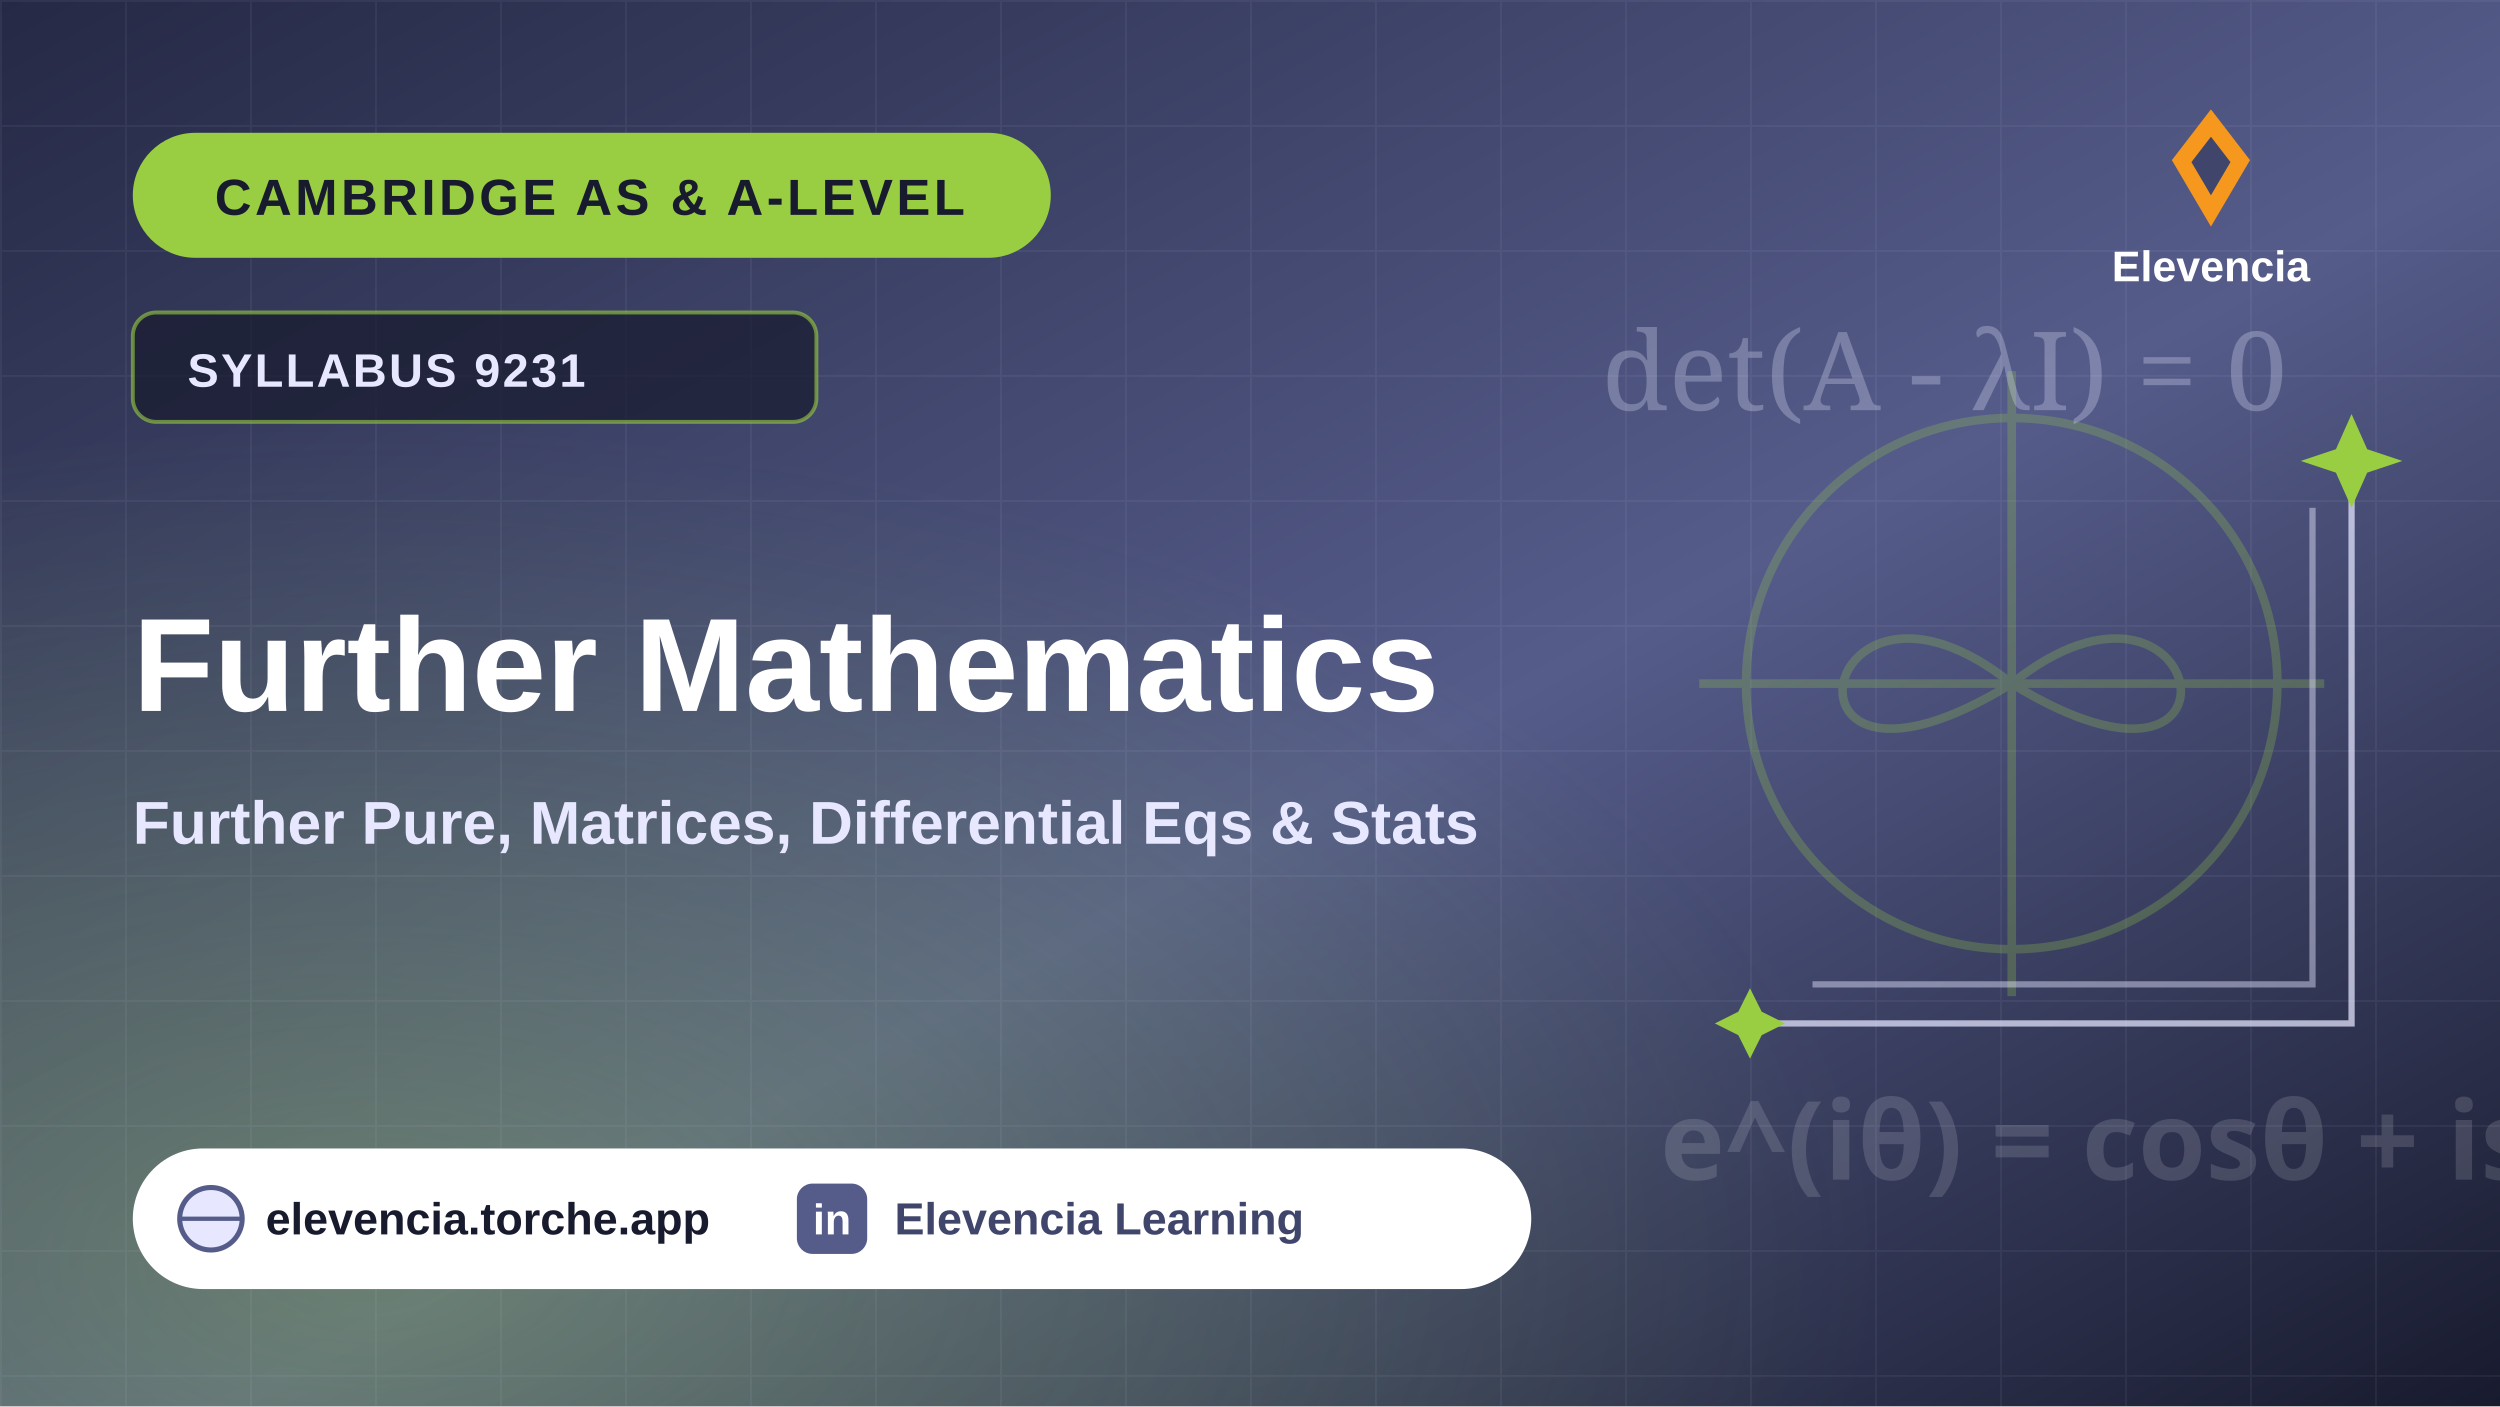
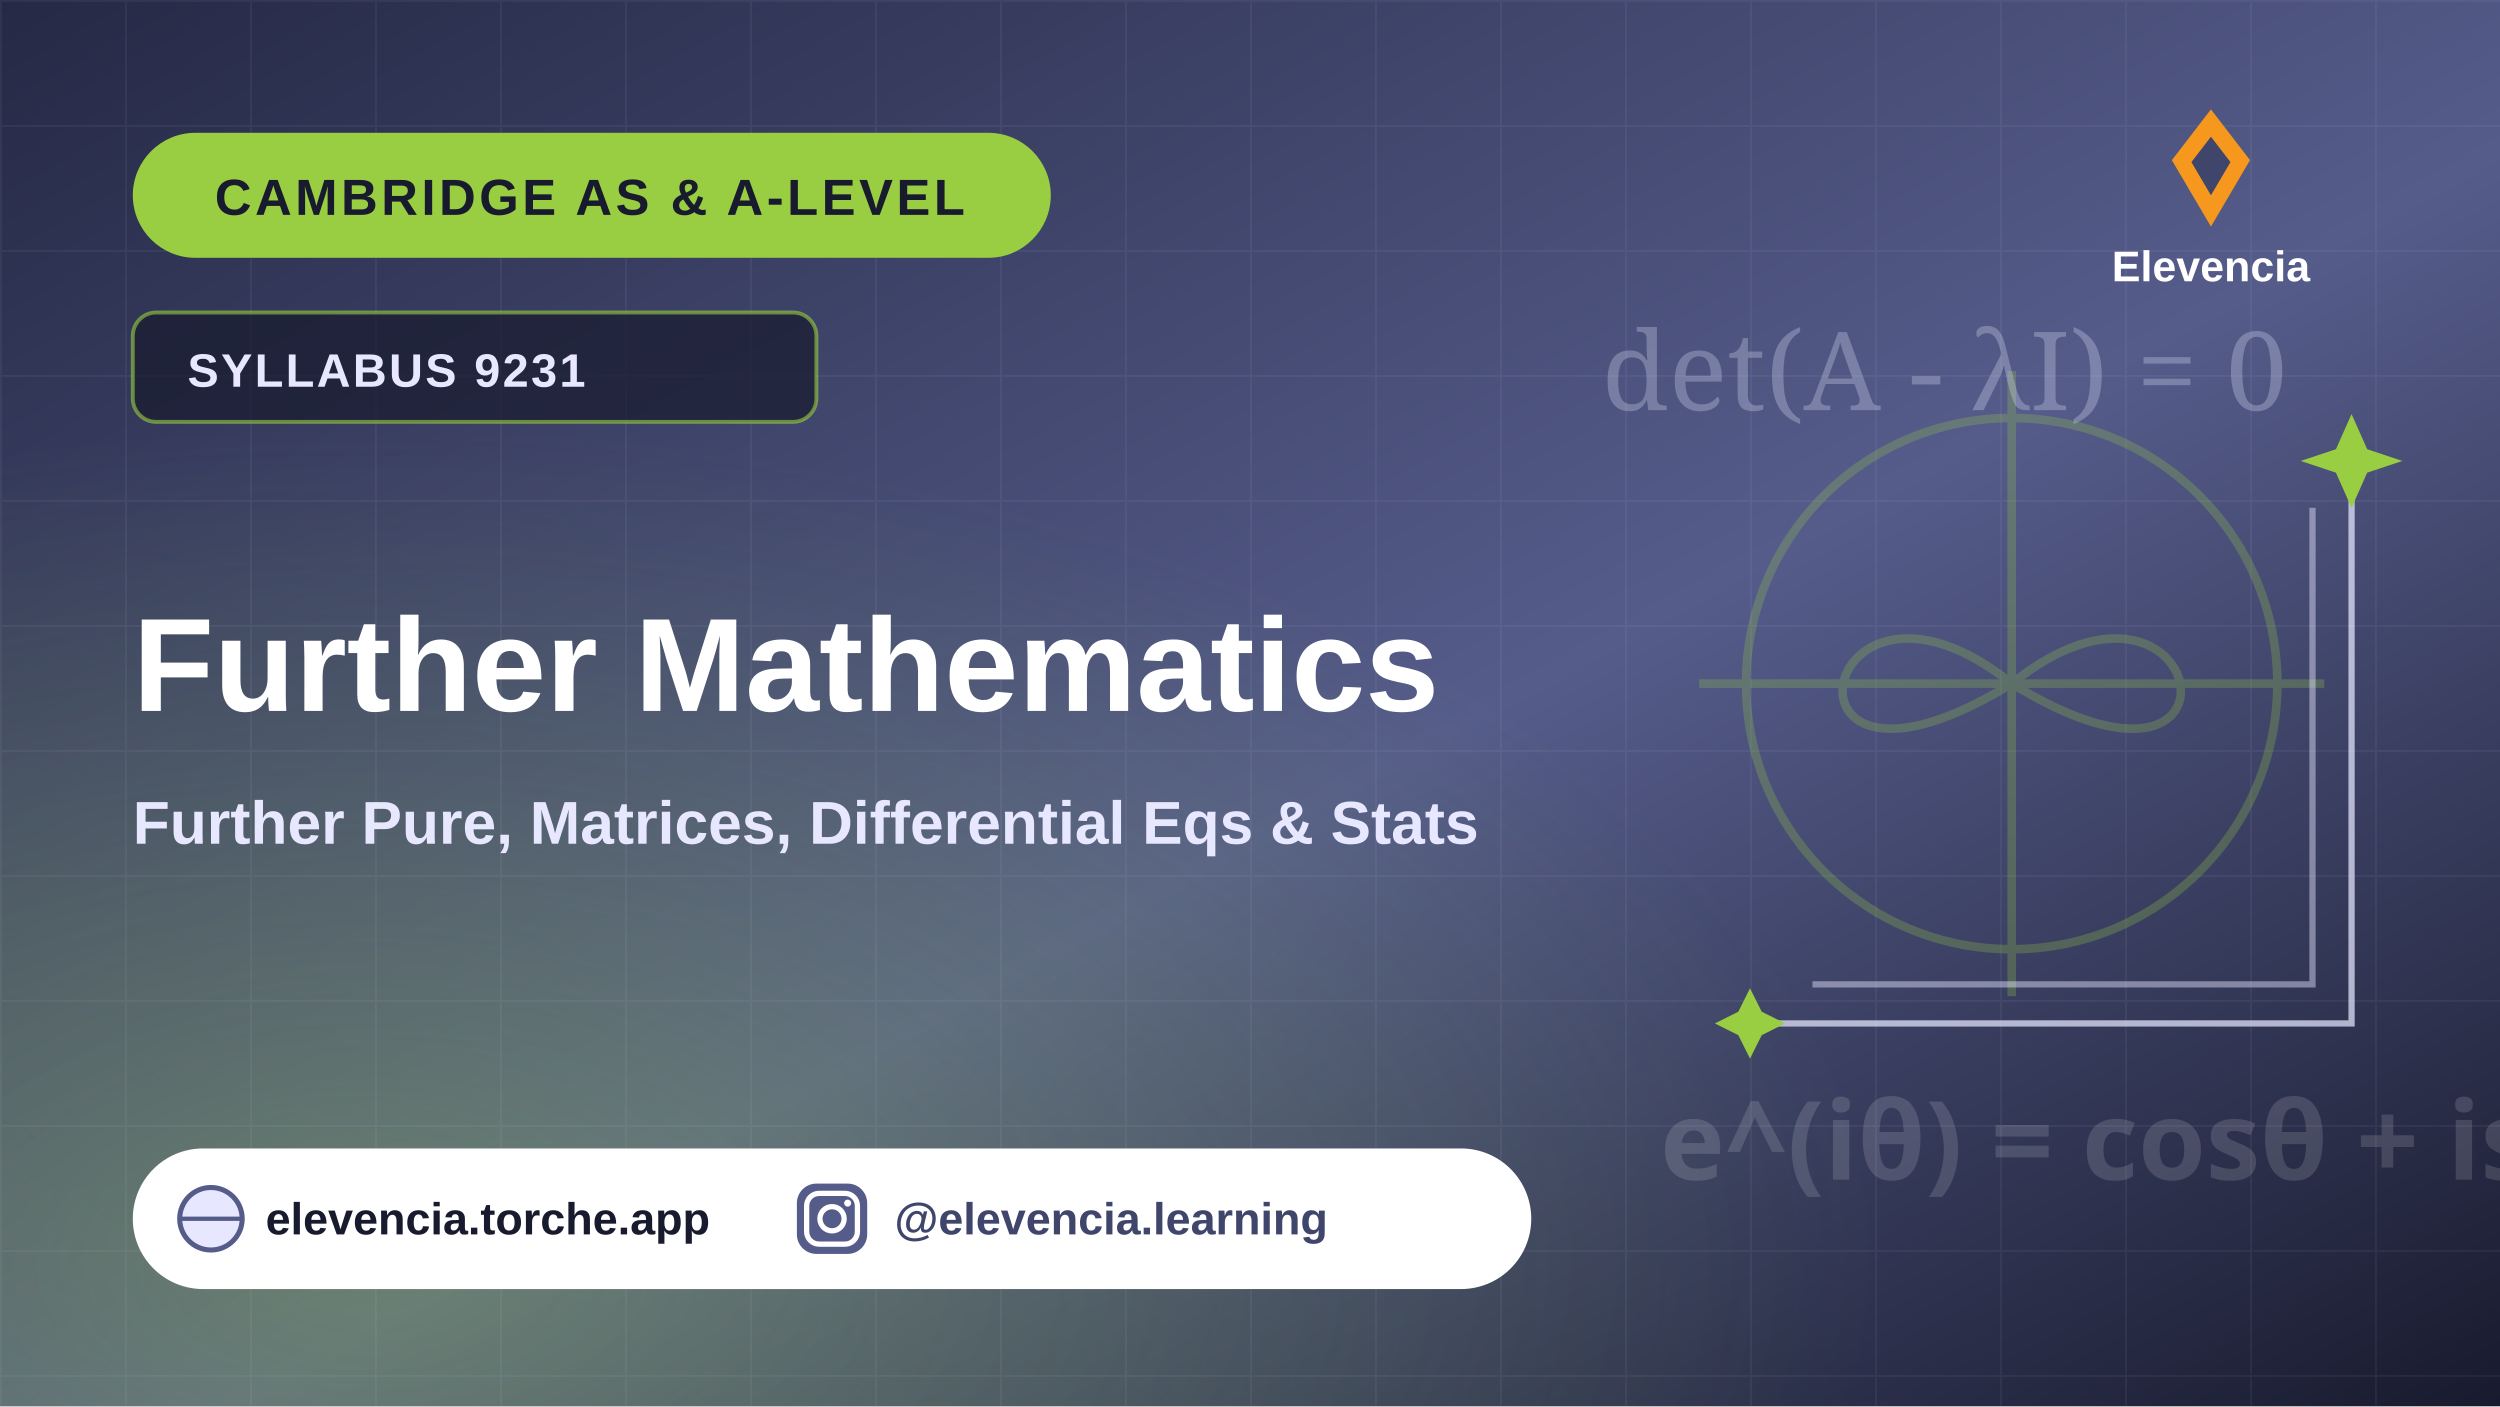
<svg xmlns="http://www.w3.org/2000/svg" viewBox="0 0 640 360" width="640" height="360">
  <defs>
    <linearGradient id="bg" x1="0%" y1="0%" x2="100%" y2="100%">
      <stop offset="0%" stop-color="#252945" />
      <stop offset="55%" stop-color="#555c8a" />
      <stop offset="100%" stop-color="#181b2e" />
    </linearGradient>
    <radialGradient id="limeGlow" cx="15%" cy="90%" r="60%">
      <stop offset="0%" stop-color="#99ce42" stop-opacity="0.32" />
      <stop offset="100%" stop-color="#99ce42" stop-opacity="0" />
    </radialGradient>
    <pattern id="grid" width="32" height="32" patternUnits="userSpaceOnUse">
      <path d="M 32 0 L 0 0 0 32" fill="none" stroke="#e7e8ff" stroke-opacity="0.06" stroke-width="1" />
    </pattern>
  </defs>
  <rect width="640" height="360" fill="url(#bg)" />
  <rect width="640" height="360" fill="url(#limeGlow)" />
  <rect width="640" height="360" fill="url(#grid)" />
  <g opacity="0.26" stroke="#99ce42" stroke-width="2.2" fill="none">
    <circle cx="515" cy="175" r="68" />
    <path d="M515 175 C565 135, 580 215, 515 175 C465 135, 450 215, 515 175" />
    <line x1="435" y1="175" x2="595" y2="175" />
    <line x1="515" y1="95" x2="515" y2="255" />
  </g>
  <text x="410" y="105" font-family="Georgia, serif" font-size="28" fill="#e7e8ff" opacity="0.28">det(A - λI) = 0</text>
  <text x="425" y="302" font-family="'Plus Jakarta Sans', sans-serif" font-size="28" font-weight="800" fill="#ffffff" opacity="0.14">e^(iθ) = cosθ + isinθ</text>
  <g stroke="#e7e8ff" stroke-opacity="0.72" stroke-width="1.6" fill="none">
    <polyline points="602,118 602,262 452,262" />
    <polyline points="592,130 592,252 464,252" stroke-opacity="0.45" />
  </g>
  <path d="M602 106 L606 115 L615 118 L606 121 L602 130 L598 121 L589 118 L598 115 Z" fill="#99ce42" />
  <path d="M448 253 L451 259 L457 262 L451 265 L448 271 L445 265 L439 262 L445 259 Z" fill="#99ce42" />
  <g transform="translate(548, 28)">
    <path d="M18 0 L28 13 L18 30 L8 13 Z" fill="#f6981e" />
    <path d="M18 7 L23 13.5 L18 22 L13 13.5 Z" fill="#3f456b" />
    <text x="18" y="44" text-anchor="middle" font-family="'Plus Jakarta Sans', Arial, sans-serif" font-size="11" font-weight="700" fill="#ffffff">Elevencia</text>
  </g>
  <rect x="34" y="34" width="235" height="32" rx="16" fill="#99ce42" />
  <text x="151" y="55" text-anchor="middle" font-family="'Plus Jakarta Sans', Arial, sans-serif" font-size="13" font-weight="800" letter-spacing="0.9" fill="#181b2e">CAMBRIDGE AS &amp; A-LEVEL</text>
  <rect x="34" y="80" width="175" height="28" rx="6" fill="#181b2e" fill-opacity="0.72" stroke="#99ce42" stroke-opacity="0.6" />
  <text x="48" y="99" font-family="'Plus Jakarta Sans', Arial, sans-serif" font-size="12" font-weight="700" letter-spacing="0.6" fill="#e7e8ff">SYLLABUS 9231</text>
  <text x="34" y="182" font-family="'Plus Jakarta Sans', Arial, sans-serif" font-size="34" font-weight="800" fill="#ffffff">Further Mathematics</text>
  <text x="34" y="216" font-family="'Plus Jakarta Sans', Arial, sans-serif" font-size="15.5" font-weight="600" fill="#e7e8ff">Further Pure, Matrices, Differential Eqs &amp; Stats</text>
  <rect x="34" y="294" width="358" height="36" rx="18" fill="#ffffff" />
  <circle cx="54" cy="312" r="8" fill="#e7e8ff" stroke="#555c8a" stroke-width="1.3" />
  <line x1="46" y1="312" x2="62" y2="312" stroke="#555c8a" stroke-width="1.1" />
  <text x="68" y="316" font-family="'Plus Jakarta Sans', Arial, sans-serif" font-size="11.5" font-weight="700" fill="#181b2e">elevencia.torche.app</text>
-   <rect x="204" y="303" width="18" height="18" rx="4" fill="#555c8a" />
-   <text x="213" y="316" text-anchor="middle" font-family="'Plus Jakarta Sans', Arial, sans-serif" font-size="11" font-weight="800" fill="#ffffff">in</text>
-   <text x="229" y="316" font-family="'Plus Jakarta Sans', Arial, sans-serif" font-size="11.5" font-weight="700" fill="#3f456b">Elevencia Learning</text>
+   <rect x="204" y="303" width="18" height="18" rx="5" fill="#555c8a" />
+   <rect x="206.5" y="305.5" width="13" height="13" rx="3.2" fill="none" stroke="#ffffff" stroke-width="1.35" />
+   <circle cx="213" cy="312" r="3.1" fill="none" stroke="#ffffff" stroke-width="1.35" />
+   <circle cx="217" cy="308" r="0.9" fill="#ffffff" />
+   <text x="229" y="316" font-family="'Plus Jakarta Sans', Arial, sans-serif" font-size="11.5" font-weight="700" fill="#3f456b">@elevencia.learning</text>
</svg>
